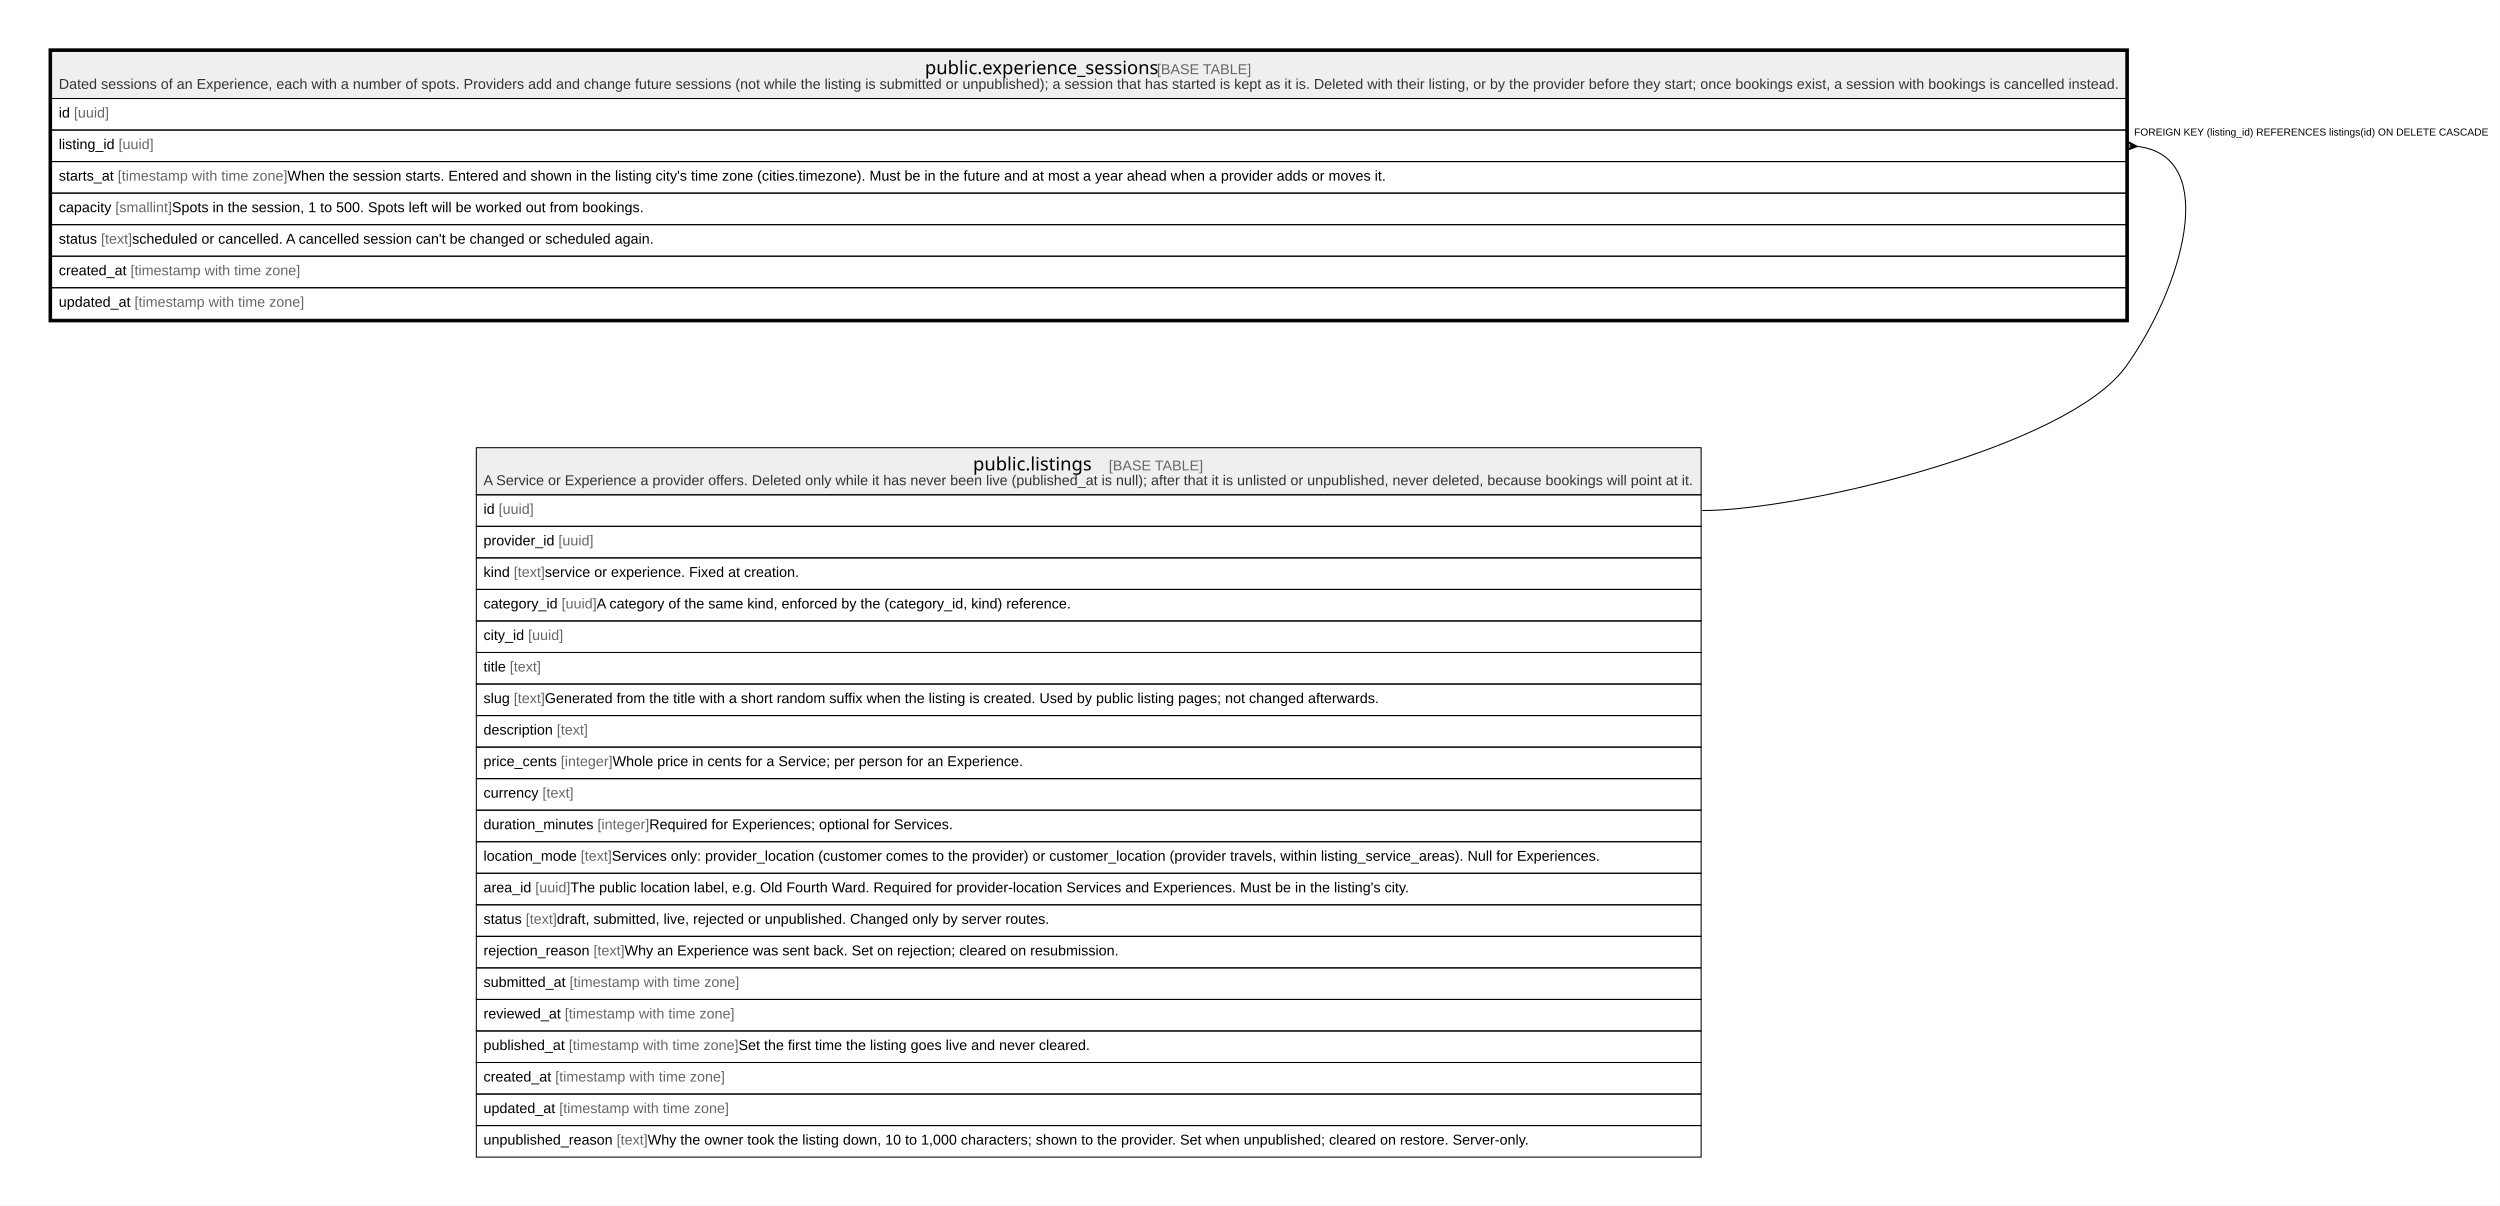
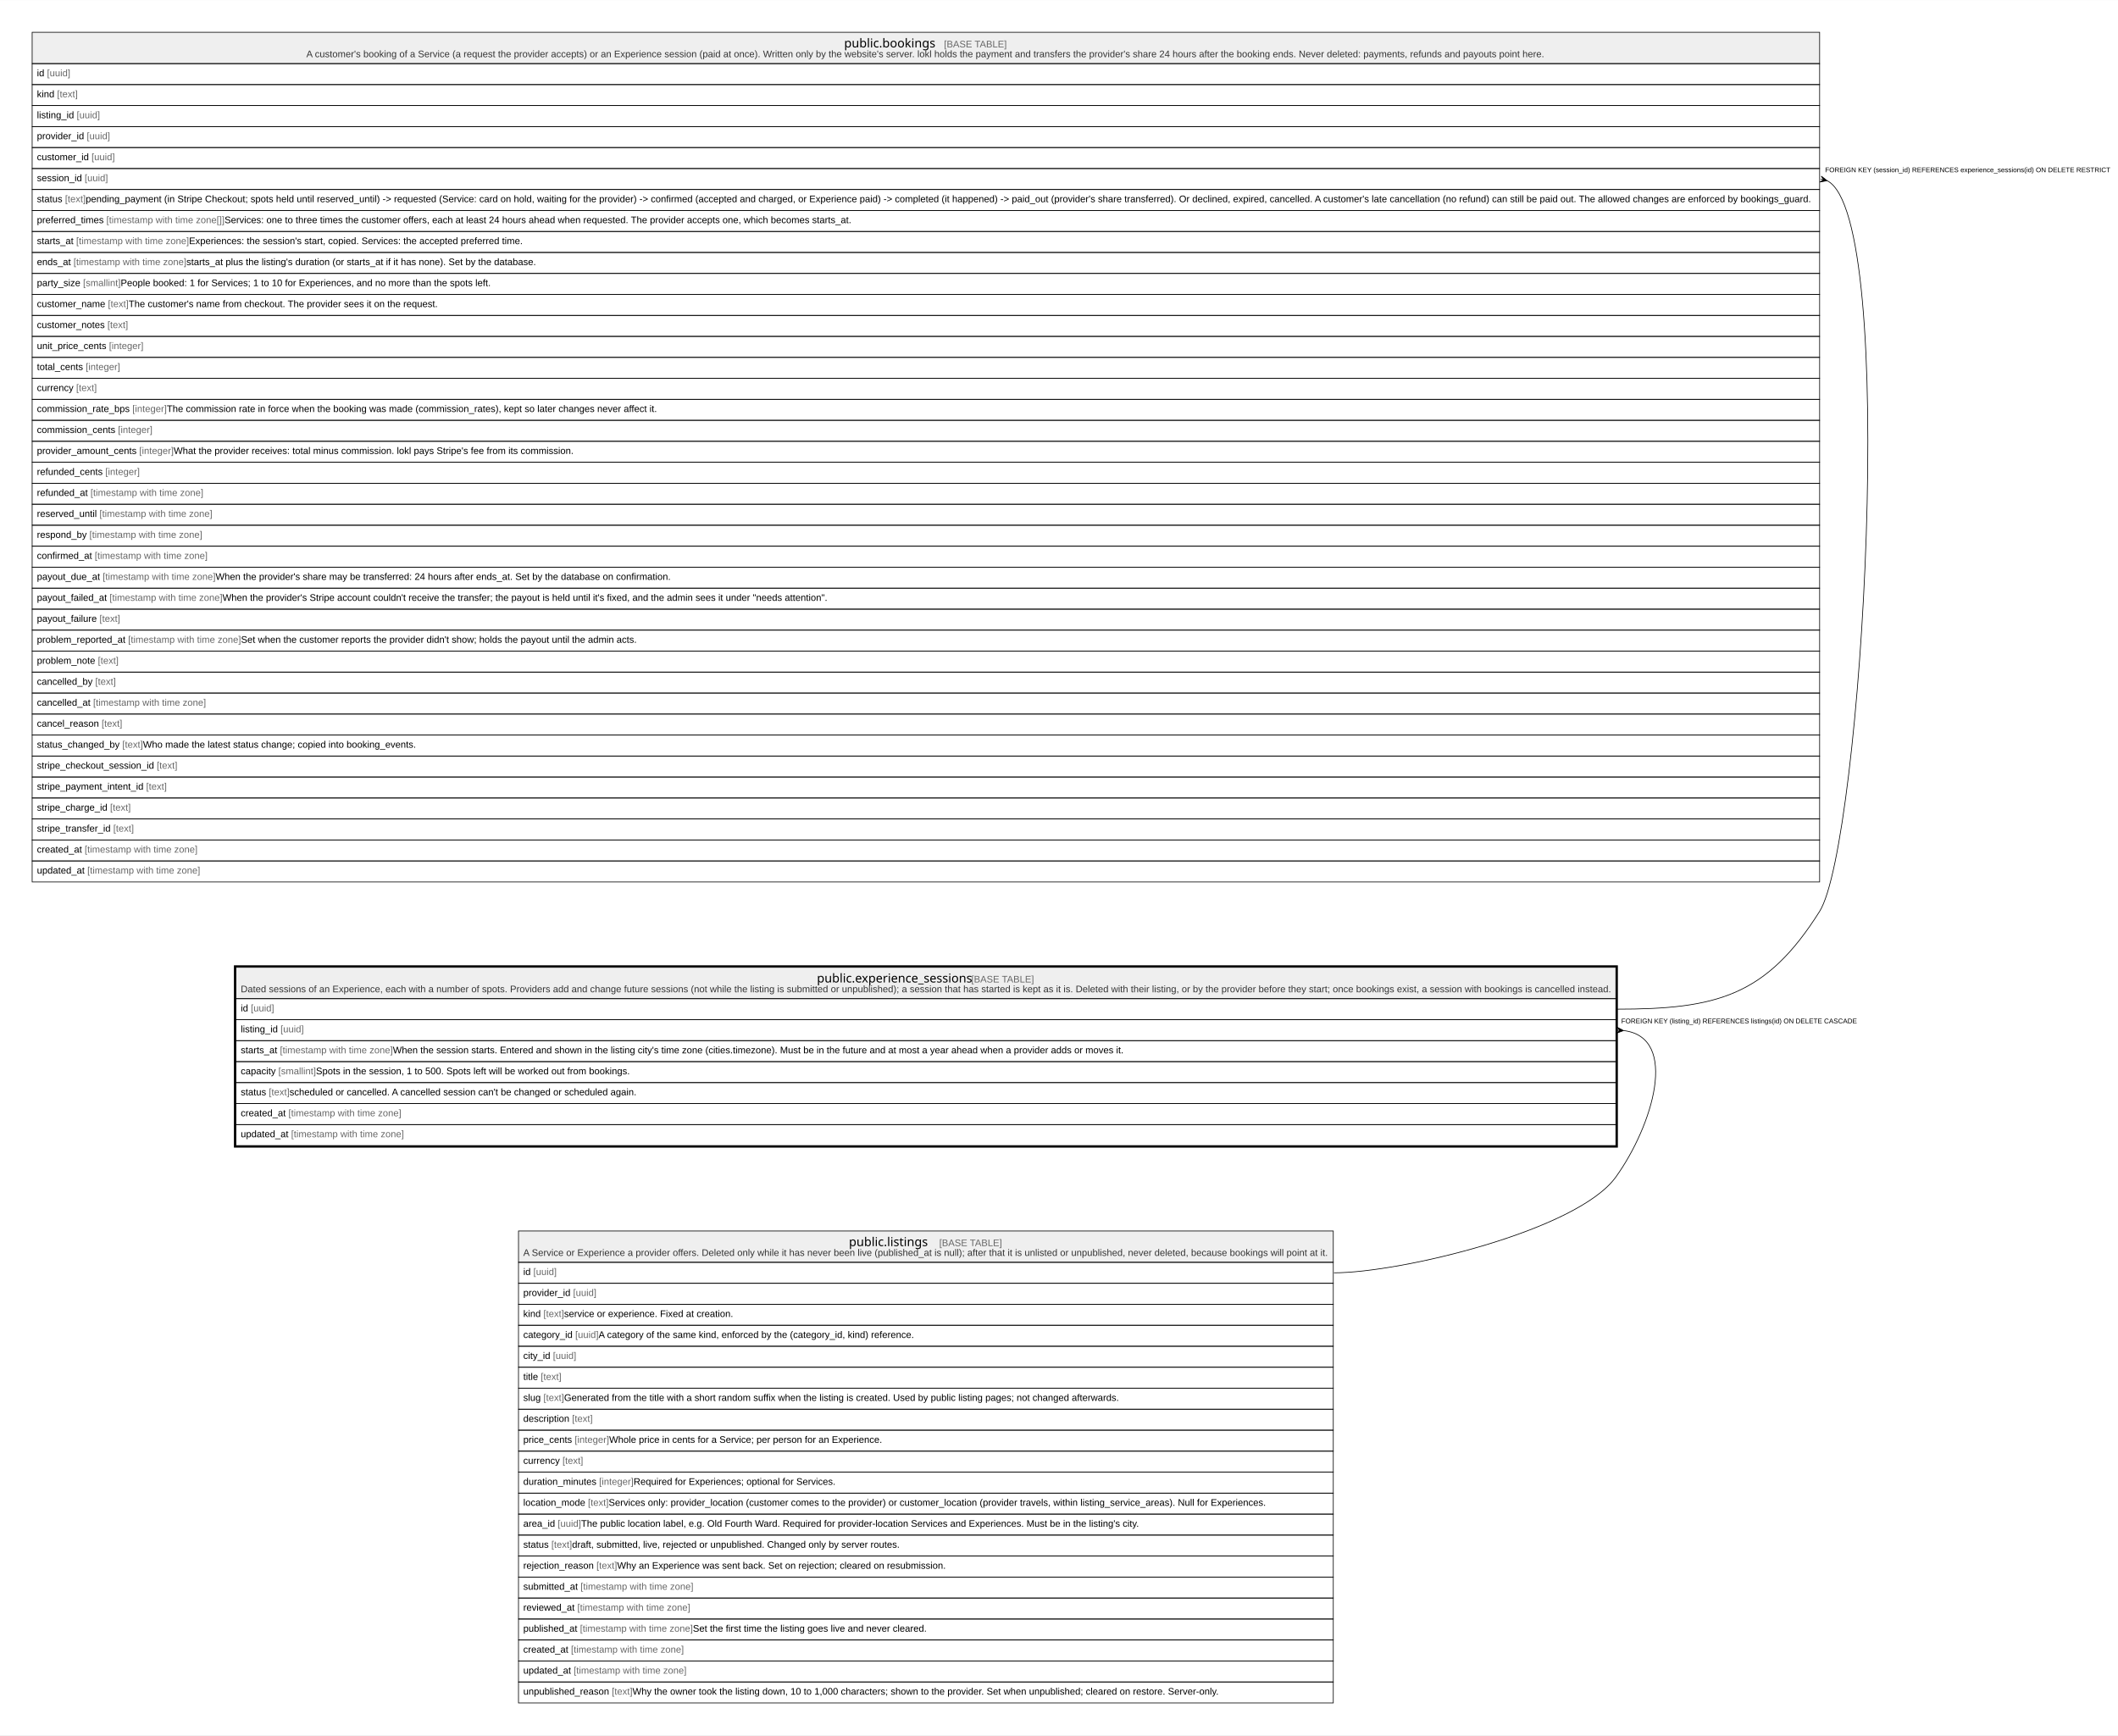
- <svg xmlns="http://www.w3.org/2000/svg" width="2441pt" height="1177pt" viewBox="0.00 0.00 2441.03 1177.20">
-   <g id="graph0" class="graph" transform="scale(1 1) rotate(0) translate(4 1173.2)">
-     <polygon fill="white" stroke="none" points="-4,4 -4,-1173.2 2437.03,-1173.2 2437.03,4 -4,4" />
+ <svg xmlns="http://www.w3.org/2000/svg" width="3109pt" height="2547pt" viewBox="0.00 0.00 3109.21 2546.80">
+   <g id="graph0" class="graph" transform="scale(1 1) rotate(0) translate(4 2542.8)">
+     <polygon fill="white" stroke="none" points="-4,4 -4,-2542.8 3105.21,-2542.8 3105.21,4 -4,4" />
    <g id="node1" class="node">
-       <polygon fill="#efefef" stroke="none" points="46.2,-1077 46.2,-1123 2071.84,-1123 2071.84,-1077 46.2,-1077" />
-       <polygon fill="none" stroke="black" points="46.2,-1077 46.2,-1123 2071.84,-1123 2071.84,-1077 46.2,-1077" />
-       <text text-anchor="start" x="899.05" y="-1100.8" font-family="Arial Bold" font-size="18.00">public.experience_sessions</text>
-       <text text-anchor="start" x="1094.5" y="-1100.8" font-family="Arial" font-size="14.00">    </text>
-       <text text-anchor="start" x="1125.61" y="-1100.8" font-family="Arial" font-size="14.00" fill="#666666">[BASE TABLE]</text>
-       <text text-anchor="start" x="53.2" y="-1086.4" font-family="Arial" font-size="14.00" fill="#333333">Dated sessions of an Experience, each with a number of spots. Providers add and change future sessions (not while the listing is submitted or unpublished); a session that has started is kept as it is. Deleted with their listing, or by the provider before they start; once bookings exist, a session with bookings is cancelled instead.</text>
-       <polygon fill="none" stroke="black" points="46.2,-1046.2 46.2,-1077 2071.84,-1077 2071.84,-1046.2 46.2,-1046.2" />
-       <text text-anchor="start" x="53.2" y="-1058.4" font-family="Arial" font-size="14.00">id </text>
-       <text text-anchor="start" x="67.99" y="-1058.4" font-family="Arial" font-size="14.00" fill="#666666">[uuid]</text>
-       <polygon fill="none" stroke="black" points="46.2,-1015.4 46.2,-1046.2 2071.84,-1046.2 2071.84,-1015.4 46.2,-1015.4" />
-       <text text-anchor="start" x="53.2" y="-1027.6" font-family="Arial" font-size="14.00">listing_id </text>
-       <text text-anchor="start" x="111.57" y="-1027.6" font-family="Arial" font-size="14.00" fill="#666666">[uuid]</text>
-       <polygon fill="none" stroke="black" points="46.2,-984.6 46.2,-1015.4 2071.84,-1015.4 2071.84,-984.6 46.2,-984.6" />
-       <text text-anchor="start" x="53.2" y="-996.8" font-family="Arial" font-size="14.00">starts_at </text>
-       <text text-anchor="start" x="110.78" y="-996.8" font-family="Arial" font-size="14.00" fill="#666666">[timestamp with time zone]</text>
-       <text text-anchor="start" x="276.5" y="-996.8" font-family="Arial" font-size="14.00"> When the session starts. Entered and shown in the listing city's time zone (cities.timezone). Must be in the future and at most a year ahead when a provider adds or moves it.</text>
-       <polygon fill="none" stroke="black" points="46.2,-953.8 46.2,-984.6 2071.84,-984.6 2071.84,-953.8 46.2,-953.8" />
-       <text text-anchor="start" x="53.2" y="-966" font-family="Arial" font-size="14.00">capacity </text>
-       <text text-anchor="start" x="108.45" y="-966" font-family="Arial" font-size="14.00" fill="#666666">[smallint]</text>
-       <text text-anchor="start" x="163.68" y="-966" font-family="Arial" font-size="14.00"> Spots in the session, 1 to 500. Spots left will be worked out from bookings.</text>
-       <polygon fill="none" stroke="black" points="46.2,-923 46.2,-953.8 2071.84,-953.8 2071.84,-923 46.2,-923" />
-       <text text-anchor="start" x="53.2" y="-935.2" font-family="Arial" font-size="14.00">status </text>
-       <text text-anchor="start" x="94.44" y="-935.2" font-family="Arial" font-size="14.00" fill="#666666">[text]</text>
-       <text text-anchor="start" x="124.79" y="-935.2" font-family="Arial" font-size="14.00"> scheduled or cancelled. A cancelled session can't be changed or scheduled again.</text>
-       <polygon fill="none" stroke="black" points="46.2,-892.2 46.2,-923 2071.84,-923 2071.84,-892.2 46.2,-892.2" />
-       <text text-anchor="start" x="53.2" y="-904.4" font-family="Arial" font-size="14.00">created_at </text>
-       <text text-anchor="start" x="123.25" y="-904.4" font-family="Arial" font-size="14.00" fill="#666666">[timestamp with time zone]</text>
-       <polygon fill="none" stroke="black" points="46.2,-861.4 46.2,-892.2 2071.84,-892.2 2071.84,-861.4 46.2,-861.4" />
-       <text text-anchor="start" x="53.2" y="-873.6" font-family="Arial" font-size="14.00">updated_at </text>
-       <text text-anchor="start" x="127.16" y="-873.6" font-family="Arial" font-size="14.00" fill="#666666">[timestamp with time zone]</text>
-       <polygon fill="none" stroke="black" stroke-width="3" points="44.7,-859.9 44.7,-1124.5 2073.34,-1124.5 2073.34,-859.9 44.7,-859.9" />
+       <polygon fill="#efefef" stroke="none" points="342.39,-1077 342.39,-1123 2368.02,-1123 2368.02,-1077 342.39,-1077" />
+       <polygon fill="none" stroke="black" points="342.39,-1077 342.39,-1123 2368.02,-1123 2368.02,-1077 342.39,-1077" />
+       <text text-anchor="start" x="1195.24" y="-1100.8" font-family="Arial Bold" font-size="18.00">public.experience_sessions</text>
+       <text text-anchor="start" x="1390.68" y="-1100.8" font-family="Arial" font-size="14.00">    </text>
+       <text text-anchor="start" x="1421.8" y="-1100.8" font-family="Arial" font-size="14.00" fill="#666666">[BASE TABLE]</text>
+       <text text-anchor="start" x="349.39" y="-1086.4" font-family="Arial" font-size="14.00" fill="#333333">Dated sessions of an Experience, each with a number of spots. Providers add and change future sessions (not while the listing is submitted or unpublished); a session that has started is kept as it is. Deleted with their listing, or by the provider before they start; once bookings exist, a session with bookings is cancelled instead.</text>
+       <polygon fill="none" stroke="black" points="342.39,-1046.2 342.39,-1077 2368.02,-1077 2368.02,-1046.2 342.39,-1046.2" />
+       <text text-anchor="start" x="349.39" y="-1058.4" font-family="Arial" font-size="14.00">id </text>
+       <text text-anchor="start" x="364.17" y="-1058.4" font-family="Arial" font-size="14.00" fill="#666666">[uuid]</text>
+       <polygon fill="none" stroke="black" points="342.39,-1015.4 342.39,-1046.2 2368.02,-1046.2 2368.02,-1015.4 342.39,-1015.4" />
+       <text text-anchor="start" x="349.39" y="-1027.6" font-family="Arial" font-size="14.00">listing_id </text>
+       <text text-anchor="start" x="407.75" y="-1027.6" font-family="Arial" font-size="14.00" fill="#666666">[uuid]</text>
+       <polygon fill="none" stroke="black" points="342.39,-984.6 342.39,-1015.4 2368.02,-1015.4 2368.02,-984.6 342.39,-984.6" />
+       <text text-anchor="start" x="349.39" y="-996.8" font-family="Arial" font-size="14.00">starts_at </text>
+       <text text-anchor="start" x="406.96" y="-996.8" font-family="Arial" font-size="14.00" fill="#666666">[timestamp with time zone]</text>
+       <text text-anchor="start" x="572.69" y="-996.8" font-family="Arial" font-size="14.00"> When the session starts. Entered and shown in the listing city's time zone (cities.timezone). Must be in the future and at most a year ahead when a provider adds or moves it.</text>
+       <polygon fill="none" stroke="black" points="342.39,-953.8 342.39,-984.6 2368.02,-984.6 2368.02,-953.8 342.39,-953.8" />
+       <text text-anchor="start" x="349.39" y="-966" font-family="Arial" font-size="14.00">capacity </text>
+       <text text-anchor="start" x="404.63" y="-966" font-family="Arial" font-size="14.00" fill="#666666">[smallint]</text>
+       <text text-anchor="start" x="459.87" y="-966" font-family="Arial" font-size="14.00"> Spots in the session, 1 to 500. Spots left will be worked out from bookings.</text>
+       <polygon fill="none" stroke="black" points="342.39,-923 342.39,-953.8 2368.02,-953.8 2368.02,-923 342.39,-923" />
+       <text text-anchor="start" x="349.39" y="-935.2" font-family="Arial" font-size="14.00">status </text>
+       <text text-anchor="start" x="390.63" y="-935.2" font-family="Arial" font-size="14.00" fill="#666666">[text]</text>
+       <text text-anchor="start" x="420.97" y="-935.2" font-family="Arial" font-size="14.00"> scheduled or cancelled. A cancelled session can't be changed or scheduled again.</text>
+       <polygon fill="none" stroke="black" points="342.39,-892.2 342.39,-923 2368.02,-923 2368.02,-892.2 342.39,-892.2" />
+       <text text-anchor="start" x="349.39" y="-904.4" font-family="Arial" font-size="14.00">created_at </text>
+       <text text-anchor="start" x="419.43" y="-904.4" font-family="Arial" font-size="14.00" fill="#666666">[timestamp with time zone]</text>
+       <polygon fill="none" stroke="black" points="342.39,-861.4 342.39,-892.2 2368.02,-892.2 2368.02,-861.4 342.39,-861.4" />
+       <text text-anchor="start" x="349.39" y="-873.6" font-family="Arial" font-size="14.00">updated_at </text>
+       <text text-anchor="start" x="423.34" y="-873.6" font-family="Arial" font-size="14.00" fill="#666666">[timestamp with time zone]</text>
+       <polygon fill="none" stroke="black" stroke-width="3" points="340.89,-859.9 340.89,-1124.5 2369.52,-1124.5 2369.52,-859.9 340.89,-859.9" />
+     </g>
+     <g id="node3" class="node">
+       <polygon fill="#efefef" stroke="none" points="757.15,-690 757.15,-736 1953.26,-736 1953.26,-690 757.15,-690" />
+       <polygon fill="none" stroke="black" points="757.15,-690 757.15,-736 1953.26,-736 1953.26,-690 757.15,-690" />
+       <text text-anchor="start" x="1242.21" y="-713.8" font-family="Arial Bold" font-size="18.00">public.listings</text>
+       <text text-anchor="start" x="1343.71" y="-713.8" font-family="Arial" font-size="14.00">    </text>
+       <text text-anchor="start" x="1374.83" y="-713.8" font-family="Arial" font-size="14.00" fill="#666666">[BASE TABLE]</text>
+       <text text-anchor="start" x="764.15" y="-699.4" font-family="Arial" font-size="14.00" fill="#333333">A Service or Experience a provider offers. Deleted only while it has never been live (published_at is null); after that it is unlisted or unpublished, never deleted, because bookings will point at it.</text>
+       <polygon fill="none" stroke="black" points="757.15,-659.2 757.15,-690 1953.26,-690 1953.26,-659.2 757.15,-659.2" />
+       <text text-anchor="start" x="764.15" y="-671.4" font-family="Arial" font-size="14.00">id </text>
+       <text text-anchor="start" x="778.94" y="-671.4" font-family="Arial" font-size="14.00" fill="#666666">[uuid]</text>
+       <polygon fill="none" stroke="black" points="757.15,-628.4 757.15,-659.2 1953.26,-659.2 1953.26,-628.4 757.15,-628.4" />
+       <text text-anchor="start" x="764.15" y="-640.6" font-family="Arial" font-size="14.00">provider_id </text>
+       <text text-anchor="start" x="837.3" y="-640.6" font-family="Arial" font-size="14.00" fill="#666666">[uuid]</text>
+       <polygon fill="none" stroke="black" points="757.15,-597.6 757.15,-628.4 1953.26,-628.4 1953.26,-597.6 757.15,-597.6" />
+       <text text-anchor="start" x="764.15" y="-609.8" font-family="Arial" font-size="14.00">kind </text>
+       <text text-anchor="start" x="793.72" y="-609.8" font-family="Arial" font-size="14.00" fill="#666666">[text]</text>
+       <text text-anchor="start" x="824.07" y="-609.8" font-family="Arial" font-size="14.00"> service or experience. Fixed at creation.</text>
+       <polygon fill="none" stroke="black" points="757.15,-566.8 757.15,-597.6 1953.26,-597.6 1953.26,-566.8 757.15,-566.8" />
+       <text text-anchor="start" x="764.15" y="-579" font-family="Arial" font-size="14.00">category_id </text>
+       <text text-anchor="start" x="840.42" y="-579" font-family="Arial" font-size="14.00" fill="#666666">[uuid]</text>
+       <text text-anchor="start" x="874.67" y="-579" font-family="Arial" font-size="14.00"> A category of the same kind, enforced by the (category_id, kind) reference.</text>
+       <polygon fill="none" stroke="black" points="757.15,-536 757.15,-566.8 1953.26,-566.8 1953.26,-536 757.15,-536" />
+       <text text-anchor="start" x="764.15" y="-548.2" font-family="Arial" font-size="14.00">city_id </text>
+       <text text-anchor="start" x="807.72" y="-548.2" font-family="Arial" font-size="14.00" fill="#666666">[uuid]</text>
+       <polygon fill="none" stroke="black" points="757.15,-505.2 757.15,-536 1953.26,-536 1953.26,-505.2 757.15,-505.2" />
+       <text text-anchor="start" x="764.15" y="-517.4" font-family="Arial" font-size="14.00">title </text>
+       <text text-anchor="start" x="789.83" y="-517.4" font-family="Arial" font-size="14.00" fill="#666666">[text]</text>
+       <polygon fill="none" stroke="black" points="757.15,-474.4 757.15,-505.2 1953.26,-505.2 1953.26,-474.4 757.15,-474.4" />
+       <text text-anchor="start" x="764.15" y="-486.6" font-family="Arial" font-size="14.00">slug </text>
+       <text text-anchor="start" x="793.72" y="-486.6" font-family="Arial" font-size="14.00" fill="#666666">[text]</text>
+       <text text-anchor="start" x="824.07" y="-486.6" font-family="Arial" font-size="14.00"> Generated from the title with a short random suffix when the listing is created. Used by public listing pages; not changed afterwards.</text>
+       <polygon fill="none" stroke="black" points="757.15,-443.6 757.15,-474.4 1953.26,-474.4 1953.26,-443.6 757.15,-443.6" />
+       <text text-anchor="start" x="764.15" y="-455.8" font-family="Arial" font-size="14.00">description </text>
+       <text text-anchor="start" x="835.74" y="-455.8" font-family="Arial" font-size="14.00" fill="#666666">[text]</text>
+       <polygon fill="none" stroke="black" points="757.15,-412.8 757.15,-443.6 1953.26,-443.6 1953.26,-412.8 757.15,-412.8" />
+       <text text-anchor="start" x="764.15" y="-425" font-family="Arial" font-size="14.00">price_cents </text>
+       <text text-anchor="start" x="839.63" y="-425" font-family="Arial" font-size="14.00" fill="#666666">[integer]</text>
+       <text text-anchor="start" x="890.22" y="-425" font-family="Arial" font-size="14.00"> Whole price in cents for a Service; per person for an Experience.</text>
+       <polygon fill="none" stroke="black" points="757.15,-382 757.15,-412.8 1953.26,-412.8 1953.26,-382 757.15,-382" />
+       <text text-anchor="start" x="764.15" y="-394.2" font-family="Arial" font-size="14.00">currency </text>
+       <text text-anchor="start" x="821.72" y="-394.2" font-family="Arial" font-size="14.00" fill="#666666">[text]</text>
+       <polygon fill="none" stroke="black" points="757.15,-351.2 757.15,-382 1953.26,-382 1953.26,-351.2 757.15,-351.2" />
+       <text text-anchor="start" x="764.15" y="-363.4" font-family="Arial" font-size="14.00">duration_minutes </text>
+       <text text-anchor="start" x="875.44" y="-363.4" font-family="Arial" font-size="14.00" fill="#666666">[integer]</text>
+       <text text-anchor="start" x="926.03" y="-363.4" font-family="Arial" font-size="14.00"> Required for Experiences; optional for Services.</text>
+       <polygon fill="none" stroke="black" points="757.15,-320.4 757.15,-351.2 1953.26,-351.2 1953.26,-320.4 757.15,-320.4" />
+       <text text-anchor="start" x="764.15" y="-332.6" font-family="Arial" font-size="14.00">location_mode </text>
+       <text text-anchor="start" x="859.1" y="-332.6" font-family="Arial" font-size="14.00" fill="#666666">[text]</text>
+       <text text-anchor="start" x="889.45" y="-332.6" font-family="Arial" font-size="14.00"> Services only: provider_location (customer comes to the provider) or customer_location (provider travels, within listing_service_areas). Null for Experiences.</text>
+       <polygon fill="none" stroke="black" points="757.15,-289.6 757.15,-320.4 1953.26,-320.4 1953.26,-289.6 757.15,-289.6" />
+       <text text-anchor="start" x="764.15" y="-301.8" font-family="Arial" font-size="14.00">area_id </text>
+       <text text-anchor="start" x="814.74" y="-301.8" font-family="Arial" font-size="14.00" fill="#666666">[uuid]</text>
+       <text text-anchor="start" x="848.99" y="-301.8" font-family="Arial" font-size="14.00"> The public location label, e.g. Old Fourth Ward. Required for provider-location Services and Experiences. Must be in the listing's city.</text>
+       <polygon fill="none" stroke="black" points="757.15,-258.8 757.15,-289.6 1953.26,-289.6 1953.26,-258.8 757.15,-258.8" />
+       <text text-anchor="start" x="764.15" y="-271" font-family="Arial" font-size="14.00">status </text>
+       <text text-anchor="start" x="805.39" y="-271" font-family="Arial" font-size="14.00" fill="#666666">[text]</text>
+       <text text-anchor="start" x="835.74" y="-271" font-family="Arial" font-size="14.00"> draft, submitted, live, rejected or unpublished. Changed only by server routes.</text>
+       <polygon fill="none" stroke="black" points="757.15,-228 757.15,-258.8 1953.26,-258.8 1953.26,-228 757.15,-228" />
+       <text text-anchor="start" x="764.15" y="-240.2" font-family="Arial" font-size="14.00">rejection_reason </text>
+       <text text-anchor="start" x="871.55" y="-240.2" font-family="Arial" font-size="14.00" fill="#666666">[text]</text>
+       <text text-anchor="start" x="901.9" y="-240.2" font-family="Arial" font-size="14.00"> Why an Experience was sent back. Set on rejection; cleared on resubmission.</text>
+       <polygon fill="none" stroke="black" points="757.15,-197.2 757.15,-228 1953.26,-228 1953.26,-197.2 757.15,-197.2" />
+       <text text-anchor="start" x="764.15" y="-209.4" font-family="Arial" font-size="14.00">submitted_at </text>
+       <text text-anchor="start" x="848.2" y="-209.4" font-family="Arial" font-size="14.00" fill="#666666">[timestamp with time zone]</text>
+       <polygon fill="none" stroke="black" points="757.15,-166.4 757.15,-197.2 1953.26,-197.2 1953.26,-166.4 757.15,-166.4" />
+       <text text-anchor="start" x="764.15" y="-178.6" font-family="Arial" font-size="14.00">reviewed_at </text>
+       <text text-anchor="start" x="843.53" y="-178.6" font-family="Arial" font-size="14.00" fill="#666666">[timestamp with time zone]</text>
+       <polygon fill="none" stroke="black" points="757.15,-135.6 757.15,-166.4 1953.26,-166.4 1953.26,-135.6 757.15,-135.6" />
+       <text text-anchor="start" x="764.15" y="-147.8" font-family="Arial" font-size="14.00">published_at </text>
+       <text text-anchor="start" x="847.44" y="-147.8" font-family="Arial" font-size="14.00" fill="#666666">[timestamp with time zone]</text>
+       <text text-anchor="start" x="1013.16" y="-147.8" font-family="Arial" font-size="14.00"> Set the first time the listing goes live and never cleared.</text>
+       <polygon fill="none" stroke="black" points="757.15,-104.8 757.15,-135.6 1953.26,-135.6 1953.26,-104.8 757.15,-104.8" />
+       <text text-anchor="start" x="764.15" y="-117" font-family="Arial" font-size="14.00">created_at </text>
+       <text text-anchor="start" x="834.2" y="-117" font-family="Arial" font-size="14.00" fill="#666666">[timestamp with time zone]</text>
+       <polygon fill="none" stroke="black" points="757.15,-74 757.15,-104.8 1953.26,-104.8 1953.26,-74 757.15,-74" />
+       <text text-anchor="start" x="764.15" y="-86.2" font-family="Arial" font-size="14.00">updated_at </text>
+       <text text-anchor="start" x="838.11" y="-86.2" font-family="Arial" font-size="14.00" fill="#666666">[timestamp with time zone]</text>
+       <polygon fill="none" stroke="black" points="757.15,-43.2 757.15,-74 1953.26,-74 1953.26,-43.2 757.15,-43.2" />
+       <text text-anchor="start" x="764.15" y="-55.4" font-family="Arial" font-size="14.00">unpublished_reason </text>
+       <text text-anchor="start" x="894.14" y="-55.4" font-family="Arial" font-size="14.00" fill="#666666">[text]</text>
+       <text text-anchor="start" x="924.49" y="-55.4" font-family="Arial" font-size="14.00"> Why the owner took the listing down, 10 to 1,000 characters; shown to the provider. Set when unpublished; cleared on restore. Server-only.</text>
+     </g>
+     <g id="edge2" class="edge">
+       <path fill="none" stroke="black" d="M2379.38,-1030.21C2461.71,-1020.39 2421.87,-890.01 2368.02,-815.2 2311.29,-736.39 2051.37,-674.6 1954.26,-674.6" />
+       <polygon fill="black" stroke="black" points="2379.34,-1030.21 2369.1,-1026.29 2374.02,-1030.52 2369.69,-1030.76 2369.69,-1030.76 2369.69,-1030.76 2374.02,-1030.52 2369.61,-1035.27 2379.34,-1030.21" />
+       <text text-anchor="start" x="2376.02" y="-1040.8" font-family="Arial" font-size="10.00">FOREIGN KEY (listing_id) REFERENCES listings(id) ON DELETE CASCADE</text>
    </g>
    <g id="node2" class="node">
-       <polygon fill="#efefef" stroke="none" points="460.97,-690 460.97,-736 1657.07,-736 1657.07,-690 460.97,-690" />
-       <polygon fill="none" stroke="black" points="460.97,-690 460.97,-736 1657.07,-736 1657.07,-690 460.97,-690" />
-       <text text-anchor="start" x="946.02" y="-713.8" font-family="Arial Bold" font-size="18.00">public.listings</text>
-       <text text-anchor="start" x="1047.53" y="-713.8" font-family="Arial" font-size="14.00">    </text>
-       <text text-anchor="start" x="1078.64" y="-713.8" font-family="Arial" font-size="14.00" fill="#666666">[BASE TABLE]</text>
-       <text text-anchor="start" x="467.97" y="-699.4" font-family="Arial" font-size="14.00" fill="#333333">A Service or Experience a provider offers. Deleted only while it has never been live (published_at is null); after that it is unlisted or unpublished, never deleted, because bookings will point at it.</text>
-       <polygon fill="none" stroke="black" points="460.97,-659.2 460.97,-690 1657.07,-690 1657.07,-659.2 460.97,-659.2" />
-       <text text-anchor="start" x="467.97" y="-671.4" font-family="Arial" font-size="14.00">id </text>
-       <text text-anchor="start" x="482.75" y="-671.4" font-family="Arial" font-size="14.00" fill="#666666">[uuid]</text>
-       <polygon fill="none" stroke="black" points="460.97,-628.4 460.97,-659.2 1657.07,-659.2 1657.07,-628.4 460.97,-628.4" />
-       <text text-anchor="start" x="467.97" y="-640.6" font-family="Arial" font-size="14.00">provider_id </text>
-       <text text-anchor="start" x="541.12" y="-640.6" font-family="Arial" font-size="14.00" fill="#666666">[uuid]</text>
-       <polygon fill="none" stroke="black" points="460.97,-597.6 460.97,-628.4 1657.07,-628.4 1657.07,-597.6 460.97,-597.6" />
-       <text text-anchor="start" x="467.97" y="-609.8" font-family="Arial" font-size="14.00">kind </text>
-       <text text-anchor="start" x="497.54" y="-609.8" font-family="Arial" font-size="14.00" fill="#666666">[text]</text>
-       <text text-anchor="start" x="527.88" y="-609.8" font-family="Arial" font-size="14.00"> service or experience. Fixed at creation.</text>
-       <polygon fill="none" stroke="black" points="460.97,-566.8 460.97,-597.6 1657.07,-597.6 1657.07,-566.8 460.97,-566.8" />
-       <text text-anchor="start" x="467.97" y="-579" font-family="Arial" font-size="14.00">category_id </text>
-       <text text-anchor="start" x="544.24" y="-579" font-family="Arial" font-size="14.00" fill="#666666">[uuid]</text>
-       <text text-anchor="start" x="578.48" y="-579" font-family="Arial" font-size="14.00"> A category of the same kind, enforced by the (category_id, kind) reference.</text>
-       <polygon fill="none" stroke="black" points="460.97,-536 460.97,-566.8 1657.07,-566.8 1657.07,-536 460.97,-536" />
-       <text text-anchor="start" x="467.97" y="-548.2" font-family="Arial" font-size="14.00">city_id </text>
-       <text text-anchor="start" x="511.54" y="-548.2" font-family="Arial" font-size="14.00" fill="#666666">[uuid]</text>
-       <polygon fill="none" stroke="black" points="460.97,-505.2 460.97,-536 1657.07,-536 1657.07,-505.2 460.97,-505.2" />
-       <text text-anchor="start" x="467.97" y="-517.4" font-family="Arial" font-size="14.00">title </text>
-       <text text-anchor="start" x="493.64" y="-517.4" font-family="Arial" font-size="14.00" fill="#666666">[text]</text>
-       <polygon fill="none" stroke="black" points="460.97,-474.4 460.97,-505.2 1657.07,-505.2 1657.07,-474.4 460.97,-474.4" />
-       <text text-anchor="start" x="467.97" y="-486.6" font-family="Arial" font-size="14.00">slug </text>
-       <text text-anchor="start" x="497.54" y="-486.6" font-family="Arial" font-size="14.00" fill="#666666">[text]</text>
-       <text text-anchor="start" x="527.88" y="-486.6" font-family="Arial" font-size="14.00"> Generated from the title with a short random suffix when the listing is created. Used by public listing pages; not changed afterwards.</text>
-       <polygon fill="none" stroke="black" points="460.97,-443.6 460.97,-474.4 1657.07,-474.4 1657.07,-443.6 460.97,-443.6" />
-       <text text-anchor="start" x="467.97" y="-455.8" font-family="Arial" font-size="14.00">description </text>
-       <text text-anchor="start" x="539.56" y="-455.8" font-family="Arial" font-size="14.00" fill="#666666">[text]</text>
-       <polygon fill="none" stroke="black" points="460.97,-412.8 460.97,-443.6 1657.07,-443.6 1657.07,-412.8 460.97,-412.8" />
-       <text text-anchor="start" x="467.97" y="-425" font-family="Arial" font-size="14.00">price_cents </text>
-       <text text-anchor="start" x="543.45" y="-425" font-family="Arial" font-size="14.00" fill="#666666">[integer]</text>
-       <text text-anchor="start" x="594.04" y="-425" font-family="Arial" font-size="14.00"> Whole price in cents for a Service; per person for an Experience.</text>
-       <polygon fill="none" stroke="black" points="460.97,-382 460.97,-412.8 1657.07,-412.8 1657.07,-382 460.97,-382" />
-       <text text-anchor="start" x="467.97" y="-394.2" font-family="Arial" font-size="14.00">currency </text>
-       <text text-anchor="start" x="525.54" y="-394.2" font-family="Arial" font-size="14.00" fill="#666666">[text]</text>
-       <polygon fill="none" stroke="black" points="460.97,-351.2 460.97,-382 1657.07,-382 1657.07,-351.2 460.97,-351.2" />
-       <text text-anchor="start" x="467.97" y="-363.4" font-family="Arial" font-size="14.00">duration_minutes </text>
-       <text text-anchor="start" x="579.26" y="-363.4" font-family="Arial" font-size="14.00" fill="#666666">[integer]</text>
-       <text text-anchor="start" x="629.84" y="-363.4" font-family="Arial" font-size="14.00"> Required for Experiences; optional for Services.</text>
-       <polygon fill="none" stroke="black" points="460.97,-320.4 460.97,-351.2 1657.07,-351.2 1657.07,-320.4 460.97,-320.4" />
-       <text text-anchor="start" x="467.97" y="-332.6" font-family="Arial" font-size="14.00">location_mode </text>
-       <text text-anchor="start" x="562.92" y="-332.6" font-family="Arial" font-size="14.00" fill="#666666">[text]</text>
-       <text text-anchor="start" x="593.26" y="-332.6" font-family="Arial" font-size="14.00"> Services only: provider_location (customer comes to the provider) or customer_location (provider travels, within listing_service_areas). Null for Experiences.</text>
-       <polygon fill="none" stroke="black" points="460.97,-289.6 460.97,-320.4 1657.07,-320.4 1657.07,-289.6 460.97,-289.6" />
-       <text text-anchor="start" x="467.97" y="-301.8" font-family="Arial" font-size="14.00">area_id </text>
-       <text text-anchor="start" x="518.56" y="-301.8" font-family="Arial" font-size="14.00" fill="#666666">[uuid]</text>
-       <text text-anchor="start" x="552.81" y="-301.8" font-family="Arial" font-size="14.00"> The public location label, e.g. Old Fourth Ward. Required for provider-location Services and Experiences. Must be in the listing's city.</text>
-       <polygon fill="none" stroke="black" points="460.97,-258.8 460.97,-289.6 1657.07,-289.6 1657.07,-258.8 460.97,-258.8" />
-       <text text-anchor="start" x="467.97" y="-271" font-family="Arial" font-size="14.00">status </text>
-       <text text-anchor="start" x="509.21" y="-271" font-family="Arial" font-size="14.00" fill="#666666">[text]</text>
-       <text text-anchor="start" x="539.55" y="-271" font-family="Arial" font-size="14.00"> draft, submitted, live, rejected or unpublished. Changed only by server routes.</text>
-       <polygon fill="none" stroke="black" points="460.97,-228 460.97,-258.8 1657.07,-258.8 1657.07,-228 460.97,-228" />
-       <text text-anchor="start" x="467.97" y="-240.2" font-family="Arial" font-size="14.00">rejection_reason </text>
-       <text text-anchor="start" x="575.37" y="-240.2" font-family="Arial" font-size="14.00" fill="#666666">[text]</text>
-       <text text-anchor="start" x="605.71" y="-240.2" font-family="Arial" font-size="14.00"> Why an Experience was sent back. Set on rejection; cleared on resubmission.</text>
-       <polygon fill="none" stroke="black" points="460.97,-197.2 460.97,-228 1657.07,-228 1657.07,-197.2 460.97,-197.2" />
-       <text text-anchor="start" x="467.97" y="-209.4" font-family="Arial" font-size="14.00">submitted_at </text>
-       <text text-anchor="start" x="552.01" y="-209.4" font-family="Arial" font-size="14.00" fill="#666666">[timestamp with time zone]</text>
-       <polygon fill="none" stroke="black" points="460.97,-166.4 460.97,-197.2 1657.07,-197.2 1657.07,-166.4 460.97,-166.4" />
-       <text text-anchor="start" x="467.97" y="-178.6" font-family="Arial" font-size="14.00">reviewed_at </text>
-       <text text-anchor="start" x="547.35" y="-178.6" font-family="Arial" font-size="14.00" fill="#666666">[timestamp with time zone]</text>
-       <polygon fill="none" stroke="black" points="460.97,-135.6 460.97,-166.4 1657.07,-166.4 1657.07,-135.6 460.97,-135.6" />
-       <text text-anchor="start" x="467.97" y="-147.8" font-family="Arial" font-size="14.00">published_at </text>
-       <text text-anchor="start" x="551.26" y="-147.8" font-family="Arial" font-size="14.00" fill="#666666">[timestamp with time zone]</text>
-       <text text-anchor="start" x="716.98" y="-147.8" font-family="Arial" font-size="14.00"> Set the first time the listing goes live and never cleared.</text>
-       <polygon fill="none" stroke="black" points="460.97,-104.8 460.97,-135.6 1657.07,-135.6 1657.07,-104.8 460.97,-104.8" />
-       <text text-anchor="start" x="467.97" y="-117" font-family="Arial" font-size="14.00">created_at </text>
-       <text text-anchor="start" x="538.01" y="-117" font-family="Arial" font-size="14.00" fill="#666666">[timestamp with time zone]</text>
-       <polygon fill="none" stroke="black" points="460.97,-74 460.97,-104.8 1657.07,-104.8 1657.07,-74 460.97,-74" />
-       <text text-anchor="start" x="467.97" y="-86.2" font-family="Arial" font-size="14.00">updated_at </text>
-       <text text-anchor="start" x="541.93" y="-86.2" font-family="Arial" font-size="14.00" fill="#666666">[timestamp with time zone]</text>
-       <polygon fill="none" stroke="black" points="460.97,-43.2 460.97,-74 1657.07,-74 1657.07,-43.2 460.97,-43.2" />
-       <text text-anchor="start" x="467.97" y="-55.4" font-family="Arial" font-size="14.00">unpublished_reason </text>
-       <text text-anchor="start" x="597.96" y="-55.4" font-family="Arial" font-size="14.00" fill="#666666">[text]</text>
-       <text text-anchor="start" x="628.3" y="-55.4" font-family="Arial" font-size="14.00"> Why the owner took the listing down, 10 to 1,000 characters; shown to the provider. Set when unpublished; cleared on restore. Server-only.</text>
+       <polygon fill="#efefef" stroke="none" points="43.2,-2449.6 43.2,-2495.6 2667.21,-2495.6 2667.21,-2449.6 43.2,-2449.6" />
+       <polygon fill="none" stroke="black" points="43.2,-2449.6 43.2,-2495.6 2667.21,-2495.6 2667.21,-2449.6 43.2,-2449.6" />
+       <text text-anchor="start" x="1235.21" y="-2473.4" font-family="Arial Bold" font-size="18.00">public.bookings</text>
+       <text text-anchor="start" x="1350.71" y="-2473.4" font-family="Arial" font-size="14.00">    </text>
+       <text text-anchor="start" x="1381.83" y="-2473.4" font-family="Arial" font-size="14.00" fill="#666666">[BASE TABLE]</text>
+       <text text-anchor="start" x="445.76" y="-2459" font-family="Arial" font-size="14.00" fill="#333333">A customer's booking of a Service (a request the provider accepts) or an Experience session (paid at once). Written only by the website's server. lokl holds the payment and transfers the provider's share 24 hours after the booking ends. Never deleted: payments, refunds and payouts point here.</text>
+       <polygon fill="none" stroke="black" points="43.2,-2418.8 43.2,-2449.6 2667.21,-2449.6 2667.21,-2418.8 43.2,-2418.8" />
+       <text text-anchor="start" x="50.2" y="-2431" font-family="Arial" font-size="14.00">id </text>
+       <text text-anchor="start" x="64.99" y="-2431" font-family="Arial" font-size="14.00" fill="#666666">[uuid]</text>
+       <polygon fill="none" stroke="black" points="43.2,-2388 43.2,-2418.8 2667.21,-2418.8 2667.21,-2388 43.2,-2388" />
+       <text text-anchor="start" x="50.2" y="-2400.2" font-family="Arial" font-size="14.00">kind </text>
+       <text text-anchor="start" x="79.77" y="-2400.2" font-family="Arial" font-size="14.00" fill="#666666">[text]</text>
+       <polygon fill="none" stroke="black" points="43.2,-2357.2 43.2,-2388 2667.21,-2388 2667.21,-2357.2 43.2,-2357.2" />
+       <text text-anchor="start" x="50.2" y="-2369.4" font-family="Arial" font-size="14.00">listing_id </text>
+       <text text-anchor="start" x="108.57" y="-2369.4" font-family="Arial" font-size="14.00" fill="#666666">[uuid]</text>
+       <polygon fill="none" stroke="black" points="43.2,-2326.4 43.2,-2357.2 2667.21,-2357.2 2667.21,-2326.4 43.2,-2326.4" />
+       <text text-anchor="start" x="50.2" y="-2338.6" font-family="Arial" font-size="14.00">provider_id </text>
+       <text text-anchor="start" x="123.35" y="-2338.6" font-family="Arial" font-size="14.00" fill="#666666">[uuid]</text>
+       <polygon fill="none" stroke="black" points="43.2,-2295.6 43.2,-2326.4 2667.21,-2326.4 2667.21,-2295.6 43.2,-2295.6" />
+       <text text-anchor="start" x="50.2" y="-2307.8" font-family="Arial" font-size="14.00">customer_id </text>
+       <text text-anchor="start" x="130.34" y="-2307.8" font-family="Arial" font-size="14.00" fill="#666666">[uuid]</text>
+       <polygon fill="none" stroke="black" points="43.2,-2264.8 43.2,-2295.6 2667.21,-2295.6 2667.21,-2264.8 43.2,-2264.8" />
+       <text text-anchor="start" x="50.2" y="-2277" font-family="Arial" font-size="14.00">session_id </text>
+       <text text-anchor="start" x="120.24" y="-2277" font-family="Arial" font-size="14.00" fill="#666666">[uuid]</text>
+       <polygon fill="none" stroke="black" points="43.2,-2234 43.2,-2264.8 2667.21,-2264.8 2667.21,-2234 43.2,-2234" />
+       <text text-anchor="start" x="50.2" y="-2246.2" font-family="Arial" font-size="14.00">status </text>
+       <text text-anchor="start" x="91.44" y="-2246.2" font-family="Arial" font-size="14.00" fill="#666666">[text]</text>
+       <text text-anchor="start" x="121.79" y="-2246.2" font-family="Arial" font-size="14.00"> pending_payment (in Stripe Checkout; spots held until reserved_until) -&gt; requested (Service: card on hold, waiting for the provider) -&gt; confirmed (accepted and charged, or Experience paid) -&gt; completed (it happened) -&gt; paid_out (provider's share transferred). Or declined, expired, cancelled. A customer's late cancellation (no refund) can still be paid out. The allowed changes are enforced by bookings_guard.</text>
+       <polygon fill="none" stroke="black" points="43.2,-2203.2 43.2,-2234 2667.21,-2234 2667.21,-2203.2 43.2,-2203.2" />
+       <text text-anchor="start" x="50.2" y="-2215.4" font-family="Arial" font-size="14.00">preferred_times </text>
+       <text text-anchor="start" x="152.13" y="-2215.4" font-family="Arial" font-size="14.00" fill="#666666">[timestamp with time zone[]]</text>
+       <text text-anchor="start" x="325.63" y="-2215.4" font-family="Arial" font-size="14.00"> Services: one to three times the customer offers, each at least 24 hours ahead when requested. The provider accepts one, which becomes starts_at.</text>
+       <polygon fill="none" stroke="black" points="43.2,-2172.4 43.2,-2203.2 2667.21,-2203.2 2667.21,-2172.4 43.2,-2172.4" />
+       <text text-anchor="start" x="50.2" y="-2184.6" font-family="Arial" font-size="14.00">starts_at </text>
+       <text text-anchor="start" x="107.78" y="-2184.6" font-family="Arial" font-size="14.00" fill="#666666">[timestamp with time zone]</text>
+       <text text-anchor="start" x="273.5" y="-2184.6" font-family="Arial" font-size="14.00"> Experiences: the session's start, copied. Services: the accepted preferred time.</text>
+       <polygon fill="none" stroke="black" points="43.2,-2141.6 43.2,-2172.4 2667.21,-2172.4 2667.21,-2141.6 43.2,-2141.6" />
+       <text text-anchor="start" x="50.2" y="-2153.8" font-family="Arial" font-size="14.00">ends_at </text>
+       <text text-anchor="start" x="103.91" y="-2153.8" font-family="Arial" font-size="14.00" fill="#666666">[timestamp with time zone]</text>
+       <text text-anchor="start" x="269.63" y="-2153.8" font-family="Arial" font-size="14.00"> starts_at plus the listing's duration (or starts_at if it has none). Set by the database.</text>
+       <polygon fill="none" stroke="black" points="43.2,-2110.8 43.2,-2141.6 2667.21,-2141.6 2667.21,-2110.8 43.2,-2110.8" />
+       <text text-anchor="start" x="50.2" y="-2123" font-family="Arial" font-size="14.00">party_size </text>
+       <text text-anchor="start" x="117.9" y="-2123" font-family="Arial" font-size="14.00" fill="#666666">[smallint]</text>
+       <text text-anchor="start" x="173.13" y="-2123" font-family="Arial" font-size="14.00"> People booked: 1 for Services; 1 to 10 for Experiences, and no more than the spots left.</text>
+       <polygon fill="none" stroke="black" points="43.2,-2080 43.2,-2110.8 2667.21,-2110.8 2667.21,-2080 43.2,-2080" />
+       <text text-anchor="start" x="50.2" y="-2092.2" font-family="Arial" font-size="14.00">customer_name </text>
+       <text text-anchor="start" x="154.47" y="-2092.2" font-family="Arial" font-size="14.00" fill="#666666">[text]</text>
+       <text text-anchor="start" x="184.81" y="-2092.2" font-family="Arial" font-size="14.00"> The customer's name from checkout. The provider sees it on the request.</text>
+       <polygon fill="none" stroke="black" points="43.2,-2049.2 43.2,-2080 2667.21,-2080 2667.21,-2049.2 43.2,-2049.2" />
+       <text text-anchor="start" x="50.2" y="-2061.4" font-family="Arial" font-size="14.00">customer_notes </text>
+       <text text-anchor="start" x="153.7" y="-2061.4" font-family="Arial" font-size="14.00" fill="#666666">[text]</text>
+       <polygon fill="none" stroke="black" points="43.2,-2018.4 43.2,-2049.2 2667.21,-2049.2 2667.21,-2018.4 43.2,-2018.4" />
+       <text text-anchor="start" x="50.2" y="-2030.6" font-family="Arial" font-size="14.00">unit_price_cents </text>
+       <text text-anchor="start" x="156.04" y="-2030.6" font-family="Arial" font-size="14.00" fill="#666666">[integer]</text>
+       <polygon fill="none" stroke="black" points="43.2,-1987.6 43.2,-2018.4 2667.21,-2018.4 2667.21,-1987.6 43.2,-1987.6" />
+       <text text-anchor="start" x="50.2" y="-1999.8" font-family="Arial" font-size="14.00">total_cents </text>
+       <text text-anchor="start" x="121.8" y="-1999.8" font-family="Arial" font-size="14.00" fill="#666666">[integer]</text>
+       <polygon fill="none" stroke="black" points="43.2,-1956.8 43.2,-1987.6 2667.21,-1987.6 2667.21,-1956.8 43.2,-1956.8" />
+       <text text-anchor="start" x="50.2" y="-1969" font-family="Arial" font-size="14.00">currency </text>
+       <text text-anchor="start" x="107.77" y="-1969" font-family="Arial" font-size="14.00" fill="#666666">[text]</text>
+       <polygon fill="none" stroke="black" points="43.2,-1926 43.2,-1956.8 2667.21,-1956.8 2667.21,-1926 43.2,-1926" />
+       <text text-anchor="start" x="50.2" y="-1938.2" font-family="Arial" font-size="14.00">commission_rate_bps </text>
+       <text text-anchor="start" x="190.26" y="-1938.2" font-family="Arial" font-size="14.00" fill="#666666">[integer]</text>
+       <text text-anchor="start" x="240.85" y="-1938.2" font-family="Arial" font-size="14.00"> The commission rate in force when the booking was made (commission_rates), kept so later changes never affect it.</text>
+       <polygon fill="none" stroke="black" points="43.2,-1895.2 43.2,-1926 2667.21,-1926 2667.21,-1895.2 43.2,-1895.2" />
+       <text text-anchor="start" x="50.2" y="-1907.4" font-family="Arial" font-size="14.00">commission_cents </text>
+       <text text-anchor="start" x="169.24" y="-1907.4" font-family="Arial" font-size="14.00" fill="#666666">[integer]</text>
+       <polygon fill="none" stroke="black" points="43.2,-1864.4 43.2,-1895.2 2667.21,-1895.2 2667.21,-1864.4 43.2,-1864.4" />
+       <text text-anchor="start" x="50.2" y="-1876.6" font-family="Arial" font-size="14.00">provider_amount_cents </text>
+       <text text-anchor="start" x="200.4" y="-1876.6" font-family="Arial" font-size="14.00" fill="#666666">[integer]</text>
+       <text text-anchor="start" x="250.99" y="-1876.6" font-family="Arial" font-size="14.00"> What the provider receives: total minus commission. lokl pays Stripe's fee from its commission.</text>
+       <polygon fill="none" stroke="black" points="43.2,-1833.6 43.2,-1864.4 2667.21,-1864.4 2667.21,-1833.6 43.2,-1833.6" />
+       <text text-anchor="start" x="50.2" y="-1845.8" font-family="Arial" font-size="14.00">refunded_cents </text>
+       <text text-anchor="start" x="150.61" y="-1845.8" font-family="Arial" font-size="14.00" fill="#666666">[integer]</text>
+       <polygon fill="none" stroke="black" points="43.2,-1802.8 43.2,-1833.6 2667.21,-1833.6 2667.21,-1802.8 43.2,-1802.8" />
+       <text text-anchor="start" x="50.2" y="-1815" font-family="Arial" font-size="14.00">refunded_at </text>
+       <text text-anchor="start" x="128.82" y="-1815" font-family="Arial" font-size="14.00" fill="#666666">[timestamp with time zone]</text>
+       <polygon fill="none" stroke="black" points="43.2,-1772 43.2,-1802.8 2667.21,-1802.8 2667.21,-1772 43.2,-1772" />
+       <text text-anchor="start" x="50.2" y="-1784.2" font-family="Arial" font-size="14.00">reserved_until </text>
+       <text text-anchor="start" x="142.03" y="-1784.2" font-family="Arial" font-size="14.00" fill="#666666">[timestamp with time zone]</text>
+       <polygon fill="none" stroke="black" points="43.2,-1741.2 43.2,-1772 2667.21,-1772 2667.21,-1741.2 43.2,-1741.2" />
+       <text text-anchor="start" x="50.2" y="-1753.4" font-family="Arial" font-size="14.00">respond_by </text>
+       <text text-anchor="start" x="127.25" y="-1753.4" font-family="Arial" font-size="14.00" fill="#666666">[timestamp with time zone]</text>
+       <polygon fill="none" stroke="black" points="43.2,-1710.4 43.2,-1741.2 2667.21,-1741.2 2667.21,-1710.4 43.2,-1710.4" />
+       <text text-anchor="start" x="50.2" y="-1722.6" font-family="Arial" font-size="14.00">confirmed_at </text>
+       <text text-anchor="start" x="135.02" y="-1722.6" font-family="Arial" font-size="14.00" fill="#666666">[timestamp with time zone]</text>
+       <polygon fill="none" stroke="black" points="43.2,-1679.6 43.2,-1710.4 2667.21,-1710.4 2667.21,-1679.6 43.2,-1679.6" />
+       <text text-anchor="start" x="50.2" y="-1691.8" font-family="Arial" font-size="14.00">payout_due_at </text>
+       <text text-anchor="start" x="146.73" y="-1691.8" font-family="Arial" font-size="14.00" fill="#666666">[timestamp with time zone]</text>
+       <text text-anchor="start" x="312.45" y="-1691.8" font-family="Arial" font-size="14.00"> When the provider's share may be transferred: 24 hours after ends_at. Set by the database on confirmation.</text>
+       <polygon fill="none" stroke="black" points="43.2,-1648.8 43.2,-1679.6 2667.21,-1679.6 2667.21,-1648.8 43.2,-1648.8" />
+       <text text-anchor="start" x="50.2" y="-1661" font-family="Arial" font-size="14.00">payout_failed_at </text>
+       <text text-anchor="start" x="156.84" y="-1661" font-family="Arial" font-size="14.00" fill="#666666">[timestamp with time zone]</text>
+       <text text-anchor="start" x="322.56" y="-1661" font-family="Arial" font-size="14.00"> When the provider's Stripe account couldn't receive the transfer; the payout is held until it's fixed, and the admin sees it under "needs attention".</text>
+       <polygon fill="none" stroke="black" points="43.2,-1618 43.2,-1648.8 2667.21,-1648.8 2667.21,-1618 43.2,-1618" />
+       <text text-anchor="start" x="50.2" y="-1630.2" font-family="Arial" font-size="14.00">payout_failure </text>
+       <text text-anchor="start" x="142.04" y="-1630.2" font-family="Arial" font-size="14.00" fill="#666666">[text]</text>
+       <polygon fill="none" stroke="black" points="43.2,-1587.2 43.2,-1618 2667.21,-1618 2667.21,-1587.2 43.2,-1587.2" />
+       <text text-anchor="start" x="50.2" y="-1599.4" font-family="Arial" font-size="14.00">problem_reported_at </text>
+       <text text-anchor="start" x="184.06" y="-1599.4" font-family="Arial" font-size="14.00" fill="#666666">[timestamp with time zone]</text>
+       <text text-anchor="start" x="349.78" y="-1599.4" font-family="Arial" font-size="14.00"> Set when the customer reports the provider didn't show; holds the payout until the admin acts.</text>
+       <polygon fill="none" stroke="black" points="43.2,-1556.4 43.2,-1587.2 2667.21,-1587.2 2667.21,-1556.4 43.2,-1556.4" />
+       <text text-anchor="start" x="50.2" y="-1568.6" font-family="Arial" font-size="14.00">problem_note </text>
+       <text text-anchor="start" x="139.7" y="-1568.6" font-family="Arial" font-size="14.00" fill="#666666">[text]</text>
+       <polygon fill="none" stroke="black" points="43.2,-1525.6 43.2,-1556.4 2667.21,-1556.4 2667.21,-1525.6 43.2,-1525.6" />
+       <text text-anchor="start" x="50.2" y="-1537.8" font-family="Arial" font-size="14.00">cancelled_by </text>
+       <text text-anchor="start" x="135.81" y="-1537.8" font-family="Arial" font-size="14.00" fill="#666666">[text]</text>
+       <polygon fill="none" stroke="black" points="43.2,-1494.8 43.2,-1525.6 2667.21,-1525.6 2667.21,-1494.8 43.2,-1494.8" />
+       <text text-anchor="start" x="50.2" y="-1507" font-family="Arial" font-size="14.00">cancelled_at </text>
+       <text text-anchor="start" x="132.7" y="-1507" font-family="Arial" font-size="14.00" fill="#666666">[timestamp with time zone]</text>
+       <polygon fill="none" stroke="black" points="43.2,-1464 43.2,-1494.8 2667.21,-1494.8 2667.21,-1464 43.2,-1464" />
+       <text text-anchor="start" x="50.2" y="-1476.2" font-family="Arial" font-size="14.00">cancel_reason </text>
+       <text text-anchor="start" x="145.15" y="-1476.2" font-family="Arial" font-size="14.00" fill="#666666">[text]</text>
+       <polygon fill="none" stroke="black" points="43.2,-1433.2 43.2,-1464 2667.21,-1464 2667.21,-1433.2 43.2,-1433.2" />
+       <text text-anchor="start" x="50.2" y="-1445.4" font-family="Arial" font-size="14.00">status_changed_by </text>
+       <text text-anchor="start" x="175.52" y="-1445.4" font-family="Arial" font-size="14.00" fill="#666666">[text]</text>
+       <text text-anchor="start" x="205.86" y="-1445.4" font-family="Arial" font-size="14.00"> Who made the latest status change; copied into booking_events.</text>
+       <polygon fill="none" stroke="black" points="43.2,-1402.4 43.2,-1433.2 2667.21,-1433.2 2667.21,-1402.4 43.2,-1402.4" />
+       <text text-anchor="start" x="50.2" y="-1414.6" font-family="Arial" font-size="14.00">stripe_checkout_session_id </text>
+       <text text-anchor="start" x="226.08" y="-1414.6" font-family="Arial" font-size="14.00" fill="#666666">[text]</text>
+       <polygon fill="none" stroke="black" points="43.2,-1371.6 43.2,-1402.4 2667.21,-1402.4 2667.21,-1371.6 43.2,-1371.6" />
+       <text text-anchor="start" x="50.2" y="-1383.8" font-family="Arial" font-size="14.00">stripe_payment_intent_id </text>
+       <text text-anchor="start" x="210.52" y="-1383.8" font-family="Arial" font-size="14.00" fill="#666666">[text]</text>
+       <polygon fill="none" stroke="black" points="43.2,-1340.8 43.2,-1371.6 2667.21,-1371.6 2667.21,-1340.8 43.2,-1340.8" />
+       <text text-anchor="start" x="50.2" y="-1353" font-family="Arial" font-size="14.00">stripe_charge_id </text>
+       <text text-anchor="start" x="157.6" y="-1353" font-family="Arial" font-size="14.00" fill="#666666">[text]</text>
+       <polygon fill="none" stroke="black" points="43.2,-1310 43.2,-1340.8 2667.21,-1340.8 2667.21,-1310 43.2,-1310" />
+       <text text-anchor="start" x="50.2" y="-1322.2" font-family="Arial" font-size="14.00">stripe_transfer_id </text>
+       <text text-anchor="start" x="162.25" y="-1322.2" font-family="Arial" font-size="14.00" fill="#666666">[text]</text>
+       <polygon fill="none" stroke="black" points="43.2,-1279.2 43.2,-1310 2667.21,-1310 2667.21,-1279.2 43.2,-1279.2" />
+       <text text-anchor="start" x="50.2" y="-1291.4" font-family="Arial" font-size="14.00">created_at </text>
+       <text text-anchor="start" x="120.25" y="-1291.4" font-family="Arial" font-size="14.00" fill="#666666">[timestamp with time zone]</text>
+       <polygon fill="none" stroke="black" points="43.2,-1248.4 43.2,-1279.2 2667.21,-1279.2 2667.21,-1248.4 43.2,-1248.4" />
+       <text text-anchor="start" x="50.2" y="-1260.6" font-family="Arial" font-size="14.00">updated_at </text>
+       <text text-anchor="start" x="124.16" y="-1260.6" font-family="Arial" font-size="14.00" fill="#666666">[timestamp with time zone]</text>
    </g>
    <g id="edge1" class="edge">
-       <path fill="none" stroke="black" d="M2083.2,-1030.21C2165.53,-1020.39 2125.69,-890.01 2071.84,-815.2 2015.1,-736.39 1755.18,-674.6 1658.07,-674.6" />
-       <polygon fill="black" stroke="black" points="2083.16,-1030.21 2072.92,-1026.29 2077.83,-1030.52 2073.51,-1030.76 2073.51,-1030.76 2073.51,-1030.76 2077.83,-1030.52 2073.43,-1035.27 2083.16,-1030.21" />
-       <text text-anchor="start" x="2079.84" y="-1040.8" font-family="Arial" font-size="10.00">FOREIGN KEY (listing_id) REFERENCES listings(id) ON DELETE CASCADE</text>
+       <path fill="none" stroke="black" d="M2678.26,-2277.74C2784.32,-2223.89 2728.94,-1303.34 2667.21,-1205.2 2588.89,-1080.69 2516.12,-1061.6 2369.02,-1061.6" />
+       <polygon fill="black" stroke="black" points="2678.25,-2277.74 2667.46,-2275.75 2673.07,-2279.01 2668.86,-2280.04 2668.86,-2280.04 2668.86,-2280.04 2673.07,-2279.01 2669.6,-2284.49 2678.25,-2277.74" />
+       <text text-anchor="start" x="2675.21" y="-2290.2" font-family="Arial" font-size="10.00">FOREIGN KEY (session_id) REFERENCES experience_sessions(id) ON DELETE RESTRICT</text>
    </g>
  </g>
</svg>
